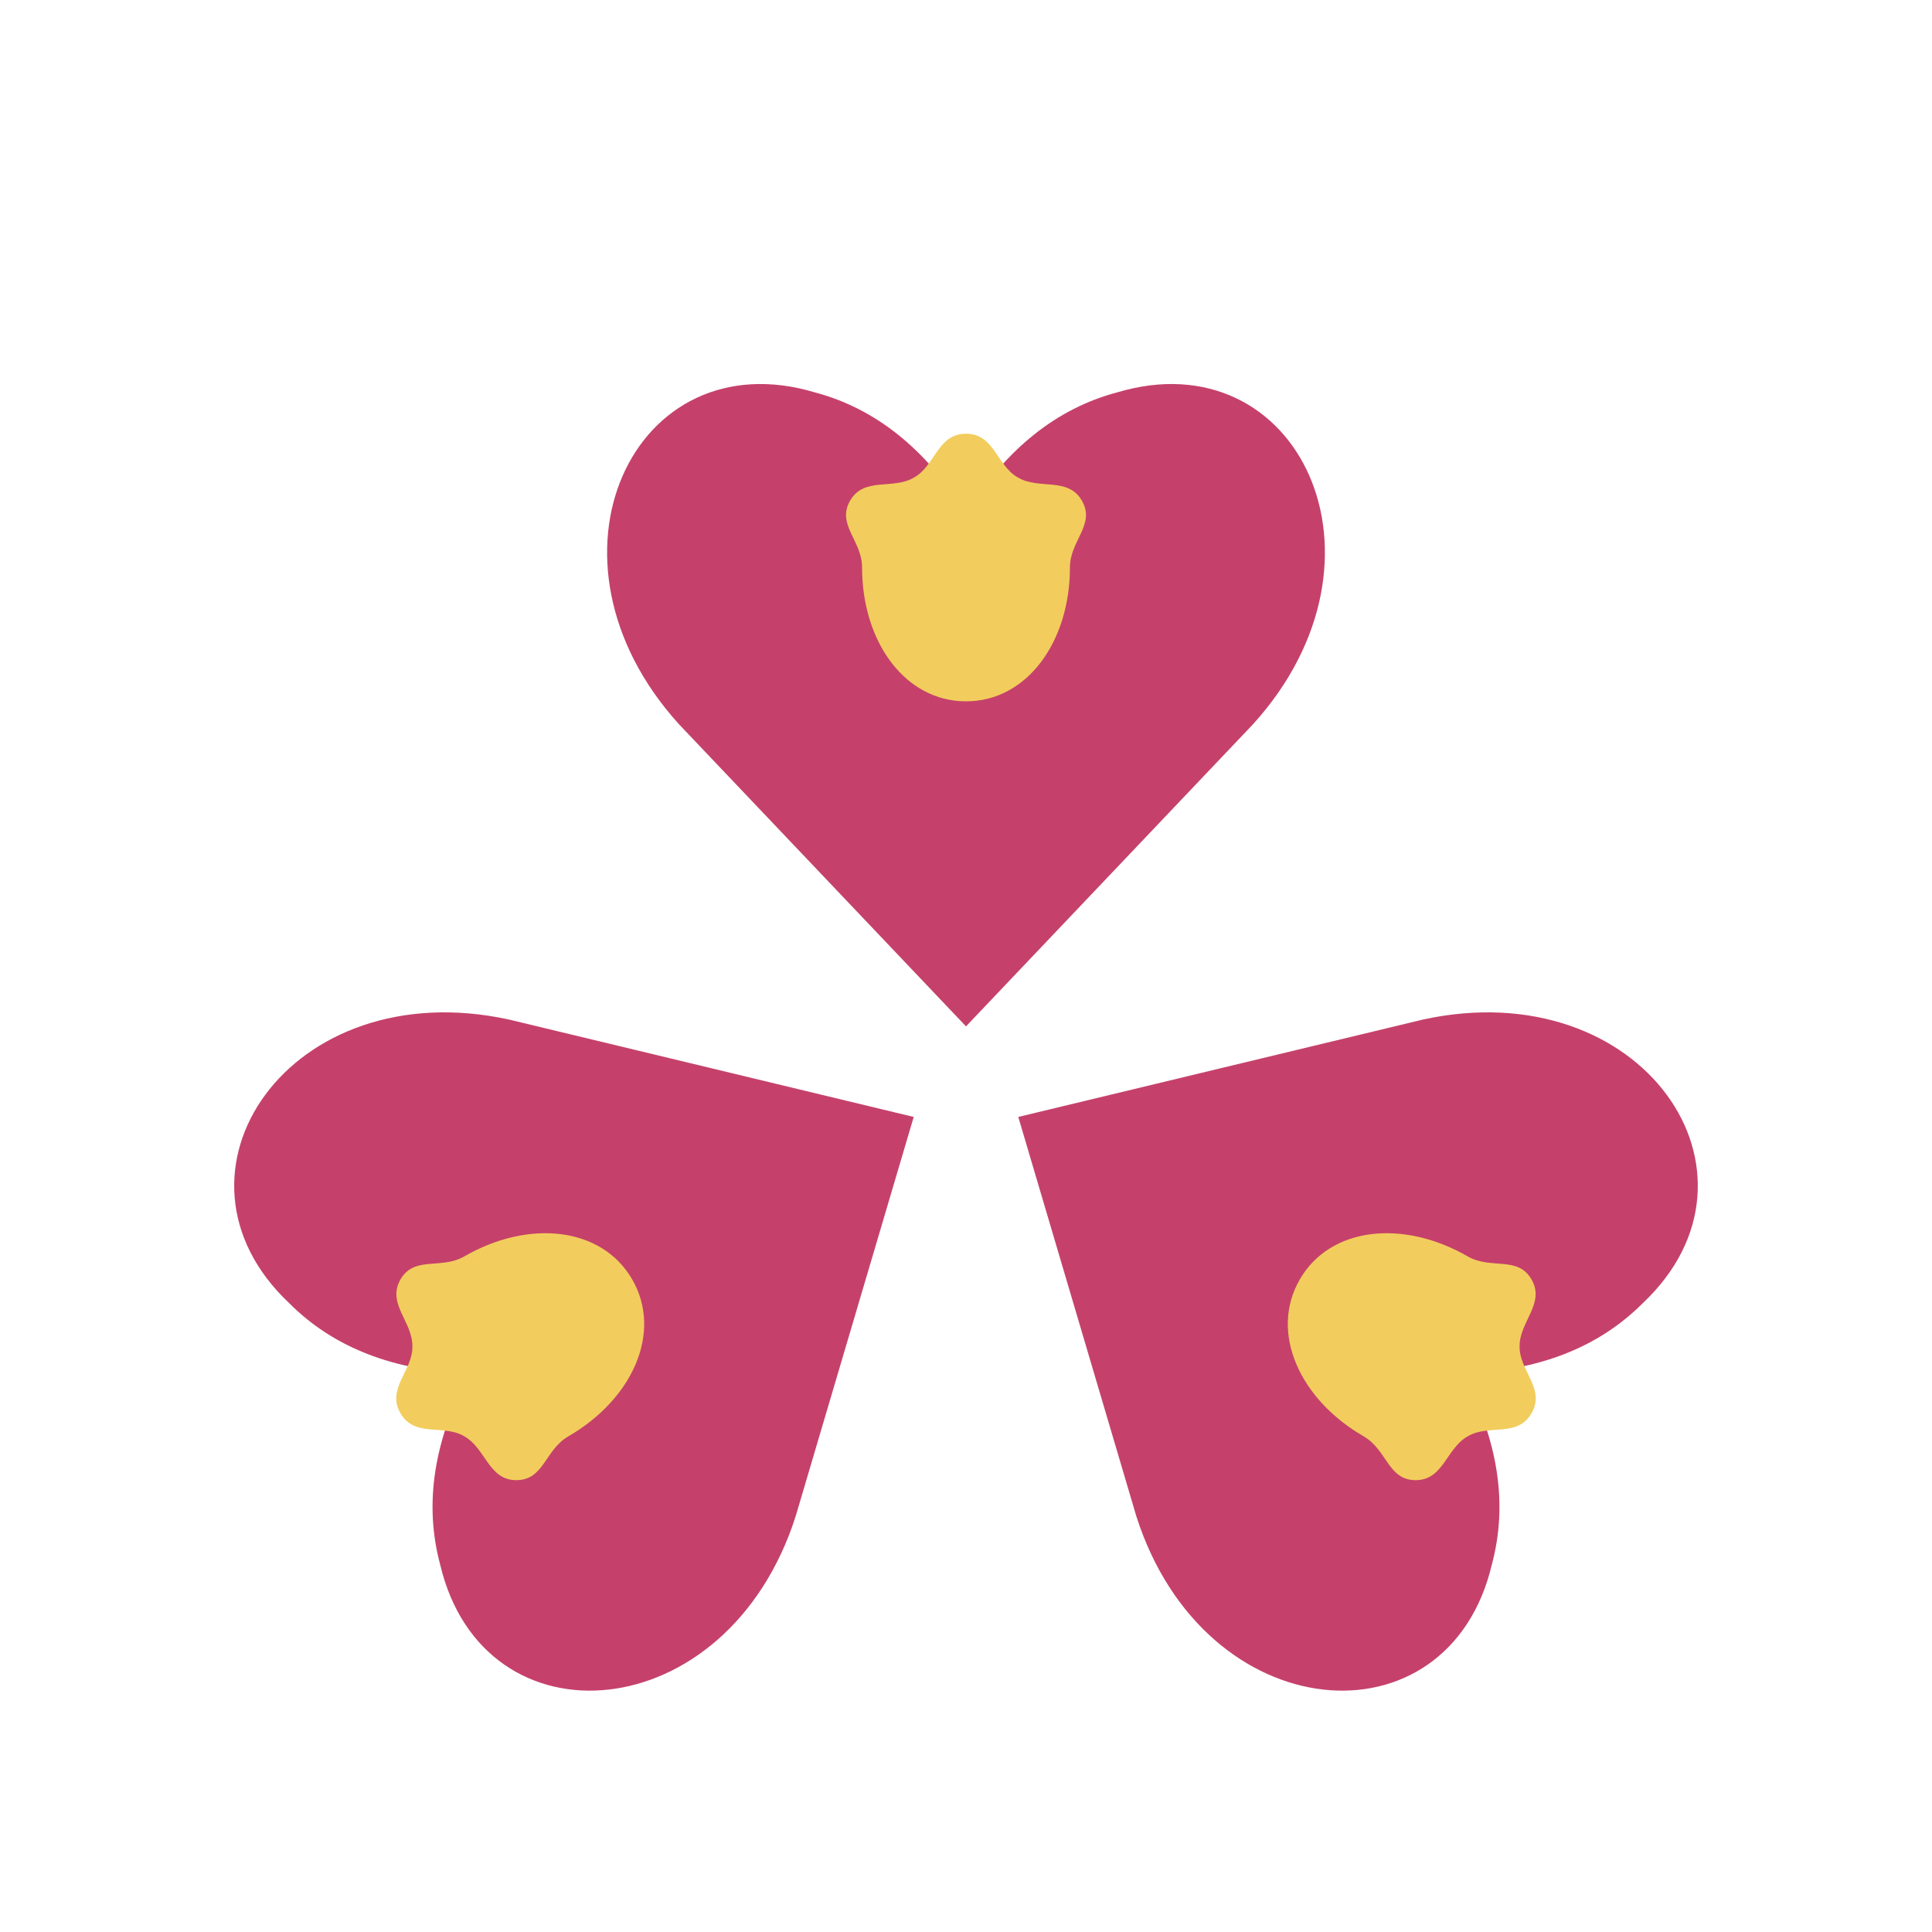
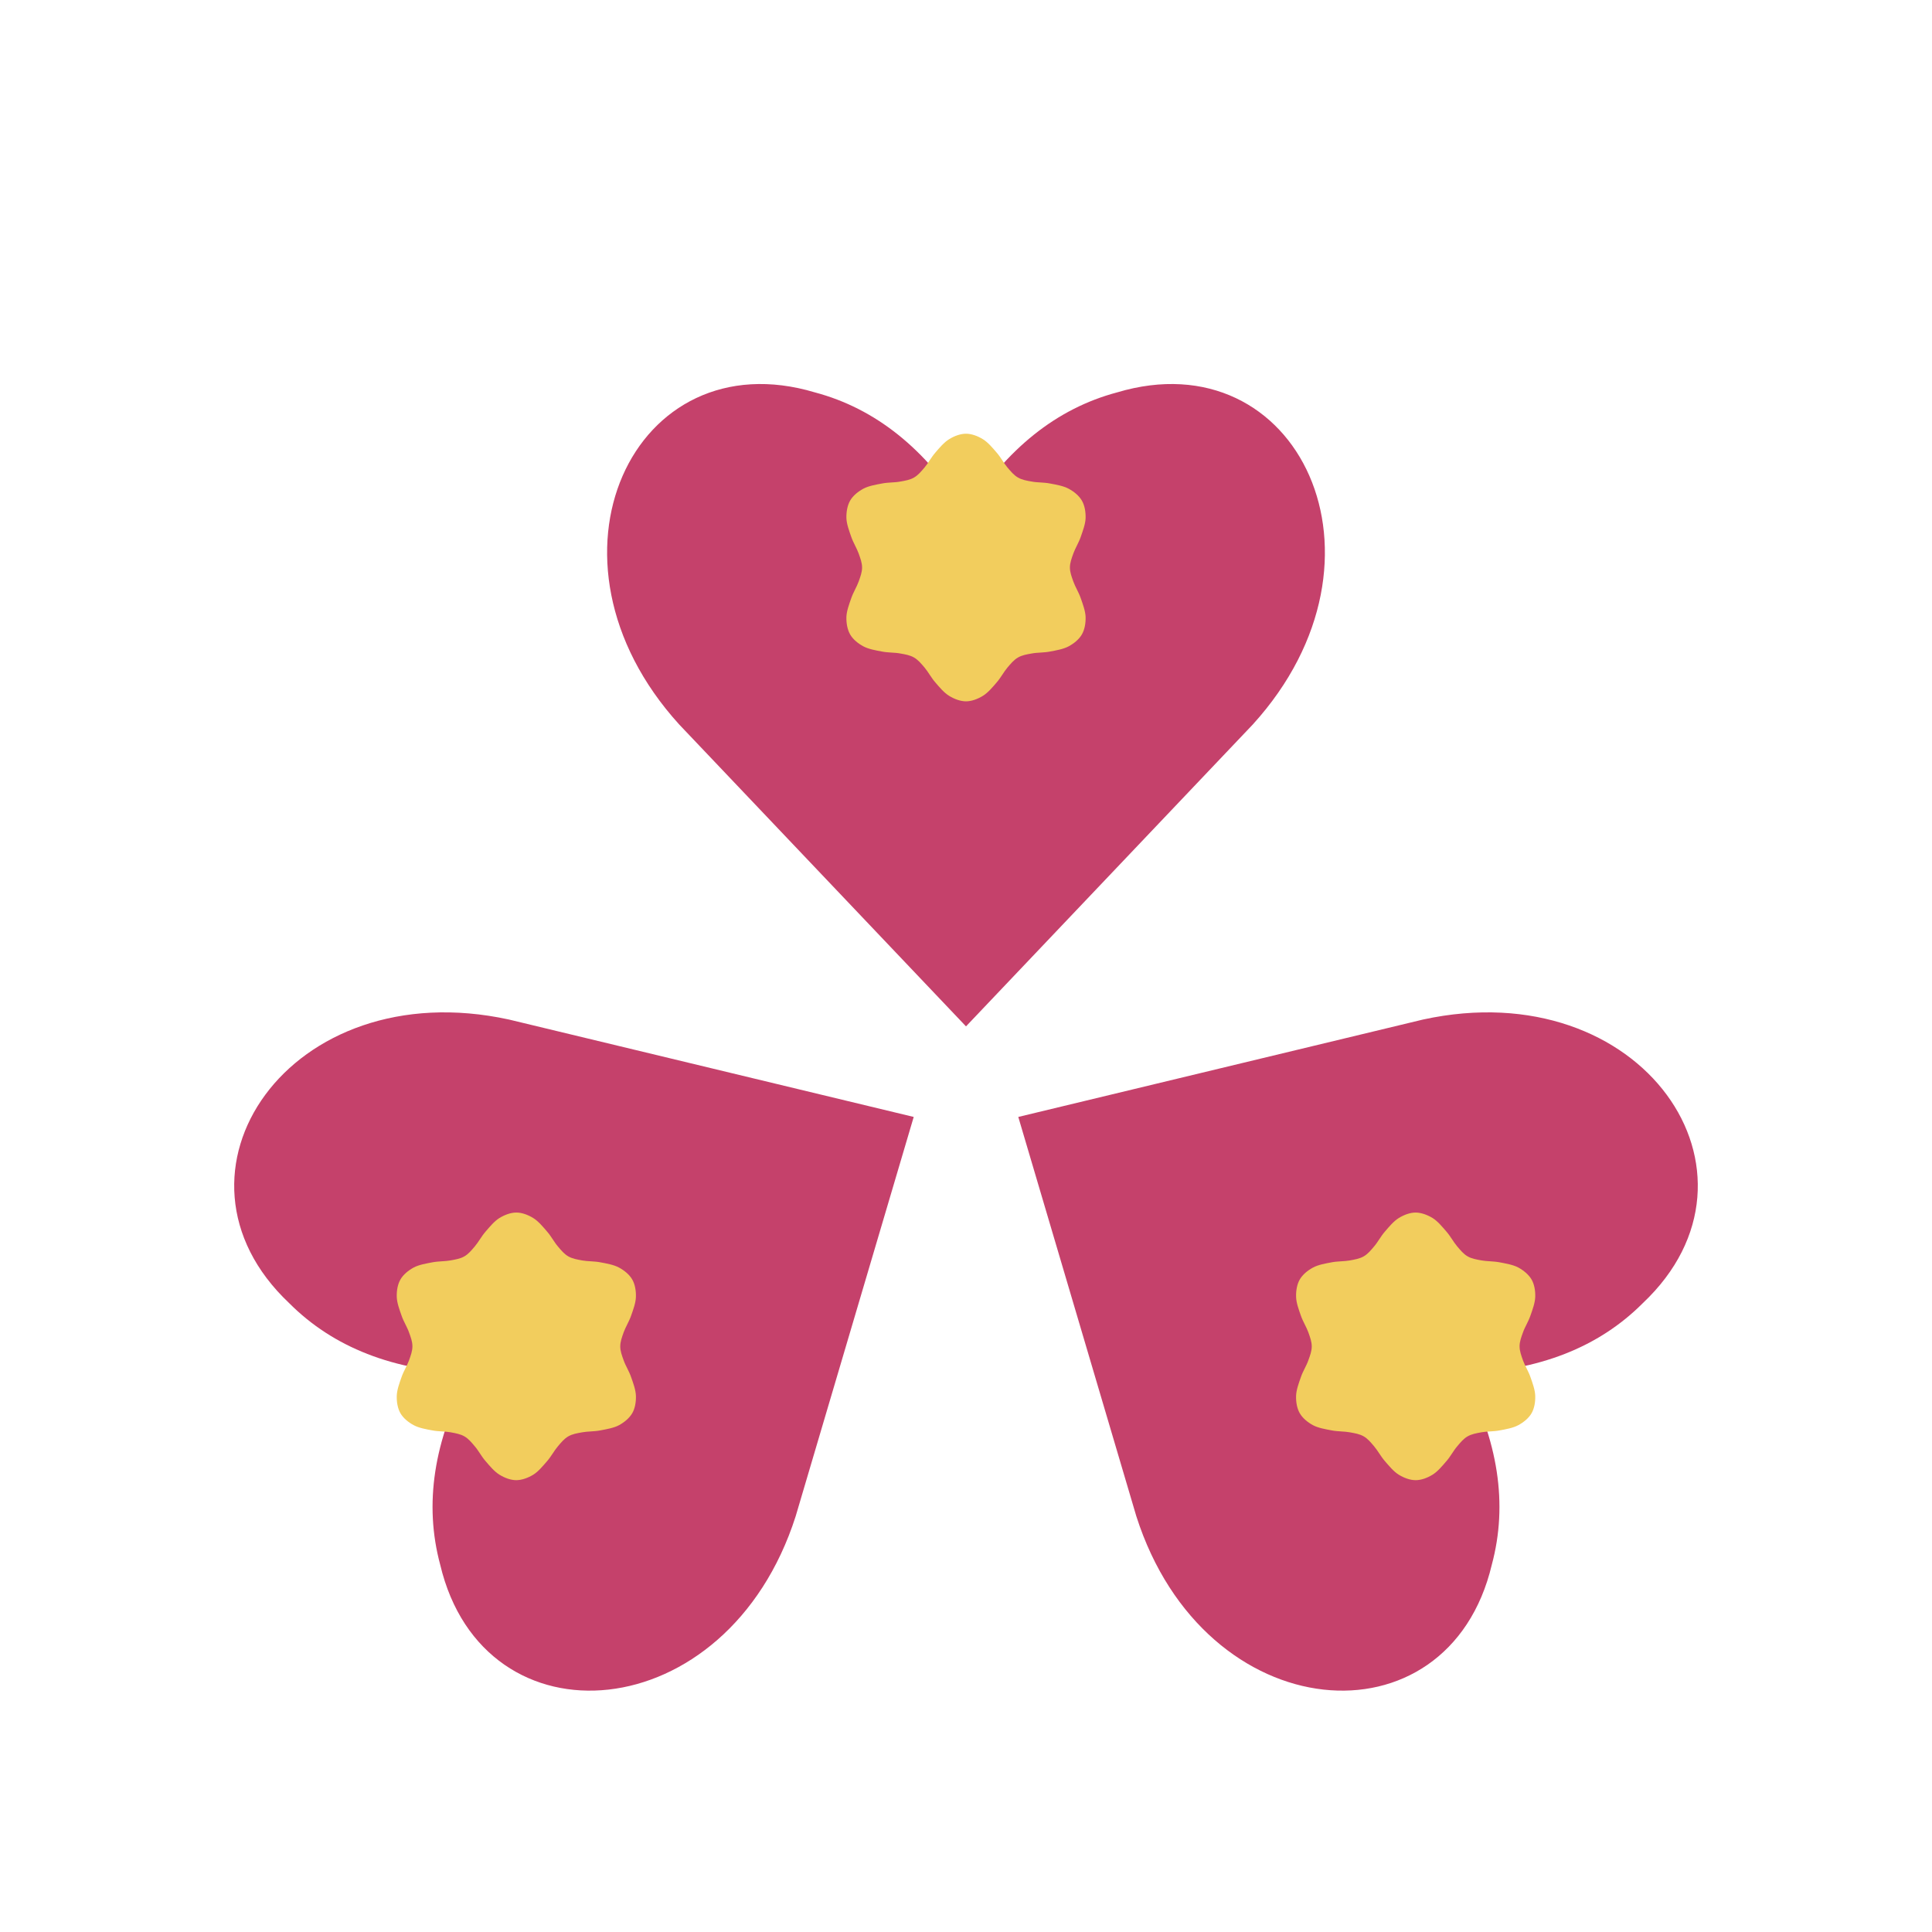
<svg xmlns="http://www.w3.org/2000/svg" viewBox="0 0 64 64" fill="none" role="img" aria-label="三心相聚">
  <g transform="translate(32 36) scale(1) translate(-32 -36)">
    <g transform="rotate(0 32 36) translate(0 -0) rotate(0 32 29)">
      <path d="M32 34 L22.5 24 C17.5 18.5 21 11.2 27 13 Q30 13.8 32 17 Q34 13.8 37 13 C43 11.2 46.5 18.5 41.5 24 Z" fill="#C5416B" />
    </g>
    <g transform="rotate(120 32 36) translate(0 -0) rotate(0 32 29)">
      <path d="M32 34 L22.5 24 C17.5 18.5 21 11.2 27 13 Q30 13.8 32 17 Q34 13.8 37 13 C43 11.2 46.5 18.5 41.5 24 Z" fill="#C5416B" />
    </g>
    <g transform="rotate(240 32 36) translate(0 -0) rotate(0 32 29)">
      <path d="M32 34 L22.5 24 C17.5 18.5 21 11.2 27 13 Q30 13.8 32 17 Q34 13.8 37 13 C43 11.2 46.5 18.5 41.5 24 Z" fill="#C5416B" />
    </g>
    <g data-flower-center="bougainvillea">
      <g transform="rotate(0 32 36) translate(0 -0) rotate(0 32 29)">
-         <path d="M32 28.53 C32.42 28.53 32.45 29 32.765 29.175 C33.08 29.36 33.5 29.16 33.706 29.515 C33.91 29.87 33.53 30.1 33.53 30.5 C33.53 31.59 32.9 32.47 32 32.47 C31.1 32.47 30.47 31.59 30.47 30.5 C30.47 30.1 30.09 29.87 30.294 29.515 C30.5 29.16 30.92 29.36 31.235 29.175 C31.55 29 31.58 28.53 32 28.53 Z" transform="translate(32 18.8) scale(2.25) translate(-32 -30.5)" fill="#F2CD5D" />
+         <path d="M32 28.53C32.083 28.53 32.173 28.564 32.249 28.611C32.324 28.657 32.393 28.74 32.453 28.81C32.513 28.879 32.558 28.966 32.61 29.027C32.662 29.088 32.705 29.14 32.765 29.175C32.825 29.21 32.892 29.221 32.971 29.235C33.049 29.25 33.147 29.245 33.237 29.263C33.328 29.28 33.434 29.298 33.512 29.34C33.59 29.382 33.665 29.443 33.706 29.515C33.748 29.587 33.763 29.682 33.761 29.771C33.758 29.86 33.72 29.96 33.69 30.047C33.66 30.134 33.608 30.216 33.581 30.292C33.554 30.367 33.53 30.431 33.53 30.5C33.53 30.569 33.554 30.633 33.581 30.708C33.608 30.784 33.66 30.866 33.69 30.953C33.72 31.04 33.758 31.14 33.761 31.229C33.763 31.318 33.748 31.413 33.706 31.485C33.665 31.557 33.59 31.618 33.512 31.66C33.434 31.702 33.328 31.72 33.237 31.737C33.147 31.755 33.049 31.75 32.971 31.765C32.892 31.779 32.825 31.79 32.765 31.825C32.705 31.86 32.662 31.912 32.61 31.973C32.558 32.034 32.513 32.121 32.453 32.19C32.393 32.26 32.324 32.343 32.249 32.389C32.173 32.436 32.083 32.47 32 32.47C31.917 32.47 31.827 32.436 31.751 32.389C31.676 32.343 31.607 32.26 31.547 32.19C31.487 32.121 31.442 32.034 31.39 31.973C31.338 31.912 31.295 31.86 31.235 31.825C31.175 31.79 31.108 31.779 31.029 31.765C30.951 31.75 30.853 31.755 30.763 31.737C30.672 31.72 30.566 31.702 30.488 31.66C30.41 31.618 30.335 31.557 30.294 31.485C30.253 31.413 30.237 31.318 30.239 31.229C30.242 31.14 30.28 31.04 30.31 30.953C30.34 30.866 30.392 30.784 30.419 30.708C30.446 30.633 30.47 30.569 30.47 30.5C30.47 30.431 30.446 30.367 30.419 30.292C30.392 30.216 30.34 30.134 30.31 30.047C30.28 29.96 30.242 29.86 30.239 29.771C30.237 29.682 30.253 29.587 30.294 29.515C30.335 29.443 30.41 29.382 30.488 29.34C30.566 29.298 30.672 29.28 30.763 29.263C30.853 29.245 30.951 29.25 31.029 29.235C31.108 29.221 31.175 29.21 31.235 29.175C31.295 29.14 31.338 29.088 31.39 29.027C31.442 28.966 31.487 28.879 31.547 28.81C31.607 28.74 31.676 28.657 31.751 28.611C31.827 28.564 31.917 28.53 32 28.53Z" transform="translate(32 18.8) rotate(0) scale(2.25) translate(-32 -30.5)" fill="#F2CD5D" />
      </g>
      <g transform="rotate(120 32 36) translate(0 -0) rotate(0 32 29)">
-         <path d="M32 28.53 C32.42 28.53 32.45 29 32.765 29.175 C33.08 29.36 33.5 29.16 33.706 29.515 C33.91 29.87 33.53 30.1 33.53 30.5 C33.53 31.59 32.9 32.47 32 32.47 C31.1 32.47 30.47 31.59 30.47 30.5 C30.47 30.1 30.09 29.87 30.294 29.515 C30.5 29.16 30.92 29.36 31.235 29.175 C31.55 29 31.58 28.53 32 28.53 Z" transform="translate(32 18.8) scale(2.25) translate(-32 -30.5)" fill="#F2CD5D" />
+         <path d="M32 28.53C32.083 28.53 32.173 28.564 32.249 28.611C32.324 28.657 32.393 28.74 32.453 28.81C32.513 28.879 32.558 28.966 32.61 29.027C32.662 29.088 32.705 29.14 32.765 29.175C32.825 29.21 32.892 29.221 32.971 29.235C33.049 29.25 33.147 29.245 33.237 29.263C33.328 29.28 33.434 29.298 33.512 29.34C33.59 29.382 33.665 29.443 33.706 29.515C33.748 29.587 33.763 29.682 33.761 29.771C33.758 29.86 33.72 29.96 33.69 30.047C33.66 30.134 33.608 30.216 33.581 30.292C33.554 30.367 33.53 30.431 33.53 30.5C33.53 30.569 33.554 30.633 33.581 30.708C33.608 30.784 33.66 30.866 33.69 30.953C33.72 31.04 33.758 31.14 33.761 31.229C33.763 31.318 33.748 31.413 33.706 31.485C33.665 31.557 33.59 31.618 33.512 31.66C33.434 31.702 33.328 31.72 33.237 31.737C33.147 31.755 33.049 31.75 32.971 31.765C32.892 31.779 32.825 31.79 32.765 31.825C32.705 31.86 32.662 31.912 32.61 31.973C32.558 32.034 32.513 32.121 32.453 32.19C32.393 32.26 32.324 32.343 32.249 32.389C32.173 32.436 32.083 32.47 32 32.47C31.917 32.47 31.827 32.436 31.751 32.389C31.676 32.343 31.607 32.26 31.547 32.19C31.487 32.121 31.442 32.034 31.39 31.973C31.338 31.912 31.295 31.86 31.235 31.825C31.175 31.79 31.108 31.779 31.029 31.765C30.951 31.75 30.853 31.755 30.763 31.737C30.672 31.72 30.566 31.702 30.488 31.66C30.41 31.618 30.335 31.557 30.294 31.485C30.253 31.413 30.237 31.318 30.239 31.229C30.242 31.14 30.28 31.04 30.31 30.953C30.34 30.866 30.392 30.784 30.419 30.708C30.446 30.633 30.47 30.569 30.47 30.5C30.47 30.431 30.446 30.367 30.419 30.292C30.392 30.216 30.34 30.134 30.31 30.047C30.28 29.96 30.242 29.86 30.239 29.771C30.237 29.682 30.253 29.587 30.294 29.515C30.335 29.443 30.41 29.382 30.488 29.34C30.566 29.298 30.672 29.28 30.763 29.263C30.853 29.245 30.951 29.25 31.029 29.235C31.108 29.221 31.175 29.21 31.235 29.175C31.295 29.14 31.338 29.088 31.39 29.027C31.442 28.966 31.487 28.879 31.547 28.81C31.607 28.74 31.676 28.657 31.751 28.611C31.827 28.564 31.917 28.53 32 28.53Z" transform="translate(32 18.8) rotate(0) scale(2.25) translate(-32 -30.5)" fill="#F2CD5D" />
      </g>
      <g transform="rotate(240 32 36) translate(0 -0) rotate(0 32 29)">
-         <path d="M32 28.53 C32.42 28.53 32.45 29 32.765 29.175 C33.08 29.36 33.5 29.16 33.706 29.515 C33.91 29.87 33.53 30.1 33.53 30.5 C33.53 31.59 32.9 32.47 32 32.47 C31.1 32.47 30.47 31.59 30.47 30.5 C30.47 30.1 30.09 29.87 30.294 29.515 C30.5 29.16 30.92 29.36 31.235 29.175 C31.55 29 31.58 28.53 32 28.53 Z" transform="translate(32 18.8) scale(2.25) translate(-32 -30.5)" fill="#F2CD5D" />
+         <path d="M32 28.53C32.083 28.53 32.173 28.564 32.249 28.611C32.324 28.657 32.393 28.74 32.453 28.81C32.513 28.879 32.558 28.966 32.61 29.027C32.662 29.088 32.705 29.14 32.765 29.175C32.825 29.21 32.892 29.221 32.971 29.235C33.049 29.25 33.147 29.245 33.237 29.263C33.328 29.28 33.434 29.298 33.512 29.34C33.59 29.382 33.665 29.443 33.706 29.515C33.748 29.587 33.763 29.682 33.761 29.771C33.758 29.86 33.72 29.96 33.69 30.047C33.66 30.134 33.608 30.216 33.581 30.292C33.554 30.367 33.53 30.431 33.53 30.5C33.53 30.569 33.554 30.633 33.581 30.708C33.608 30.784 33.66 30.866 33.69 30.953C33.72 31.04 33.758 31.14 33.761 31.229C33.763 31.318 33.748 31.413 33.706 31.485C33.665 31.557 33.59 31.618 33.512 31.66C33.434 31.702 33.328 31.72 33.237 31.737C33.147 31.755 33.049 31.75 32.971 31.765C32.892 31.779 32.825 31.79 32.765 31.825C32.705 31.86 32.662 31.912 32.61 31.973C32.558 32.034 32.513 32.121 32.453 32.19C32.393 32.26 32.324 32.343 32.249 32.389C32.173 32.436 32.083 32.47 32 32.47C31.917 32.47 31.827 32.436 31.751 32.389C31.676 32.343 31.607 32.26 31.547 32.19C31.487 32.121 31.442 32.034 31.39 31.973C31.338 31.912 31.295 31.86 31.235 31.825C31.175 31.79 31.108 31.779 31.029 31.765C30.951 31.75 30.853 31.755 30.763 31.737C30.672 31.72 30.566 31.702 30.488 31.66C30.41 31.618 30.335 31.557 30.294 31.485C30.253 31.413 30.237 31.318 30.239 31.229C30.242 31.14 30.28 31.04 30.31 30.953C30.34 30.866 30.392 30.784 30.419 30.708C30.446 30.633 30.47 30.569 30.47 30.5C30.47 30.431 30.446 30.367 30.419 30.292C30.392 30.216 30.34 30.134 30.31 30.047C30.28 29.96 30.242 29.86 30.239 29.771C30.237 29.682 30.253 29.587 30.294 29.515C30.335 29.443 30.41 29.382 30.488 29.34C30.566 29.298 30.672 29.28 30.763 29.263C30.853 29.245 30.951 29.25 31.029 29.235C31.108 29.221 31.175 29.21 31.235 29.175C31.295 29.14 31.338 29.088 31.39 29.027C31.442 28.966 31.487 28.879 31.547 28.81C31.607 28.74 31.676 28.657 31.751 28.611C31.827 28.564 31.917 28.53 32 28.53Z" transform="translate(32 18.8) rotate(0) scale(2.25) translate(-32 -30.5)" fill="#F2CD5D" />
      </g>
    </g>
  </g>
</svg>
